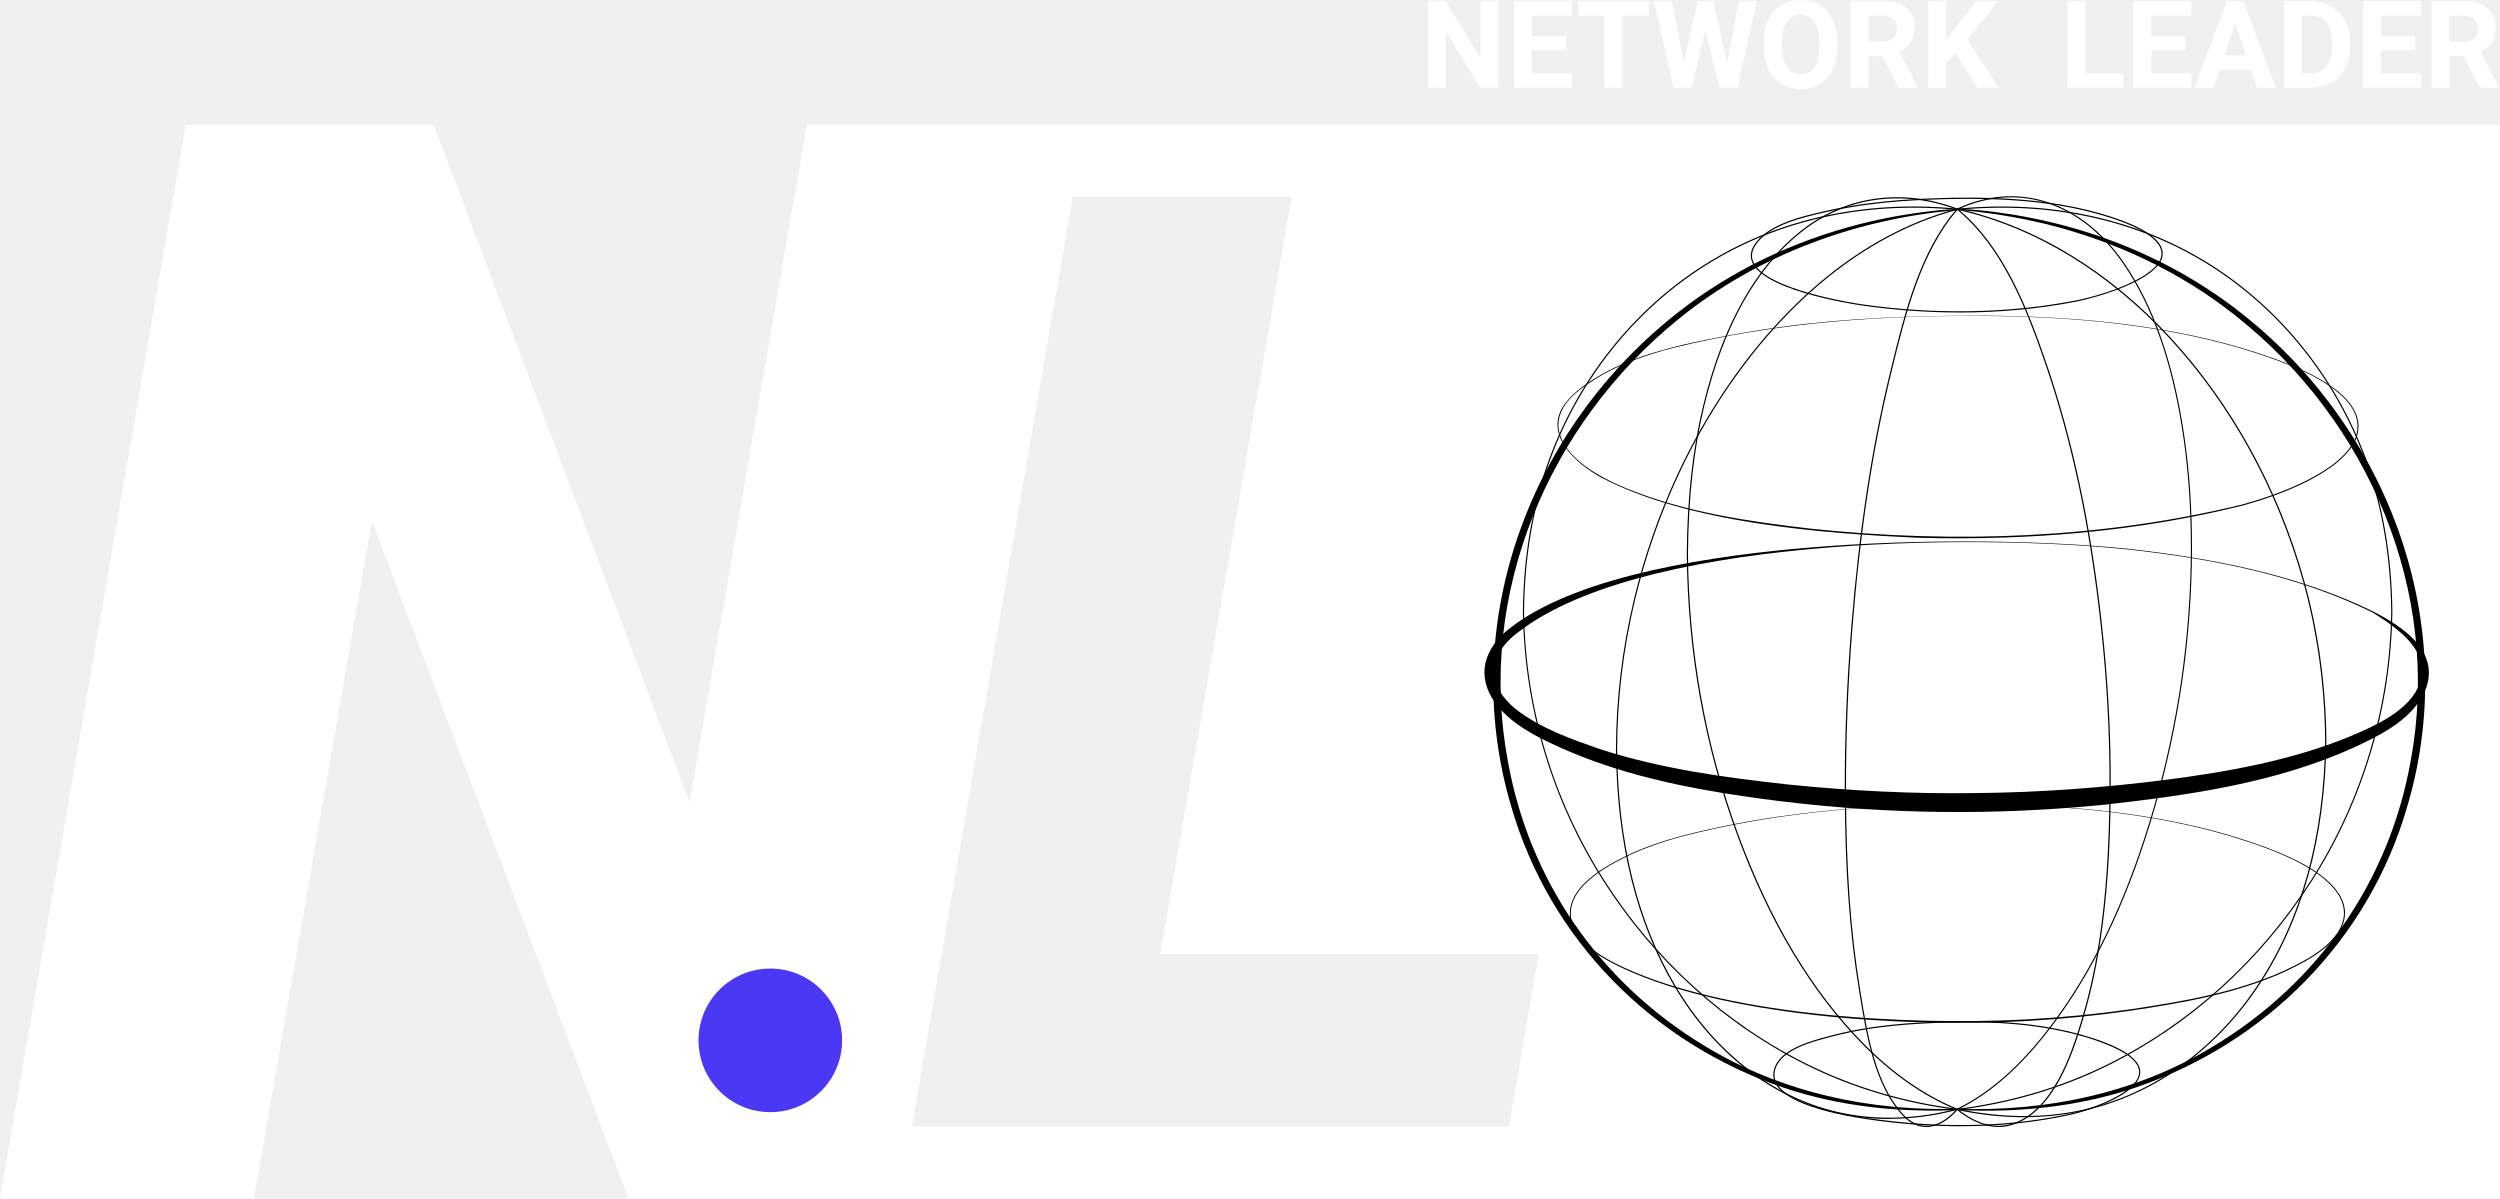
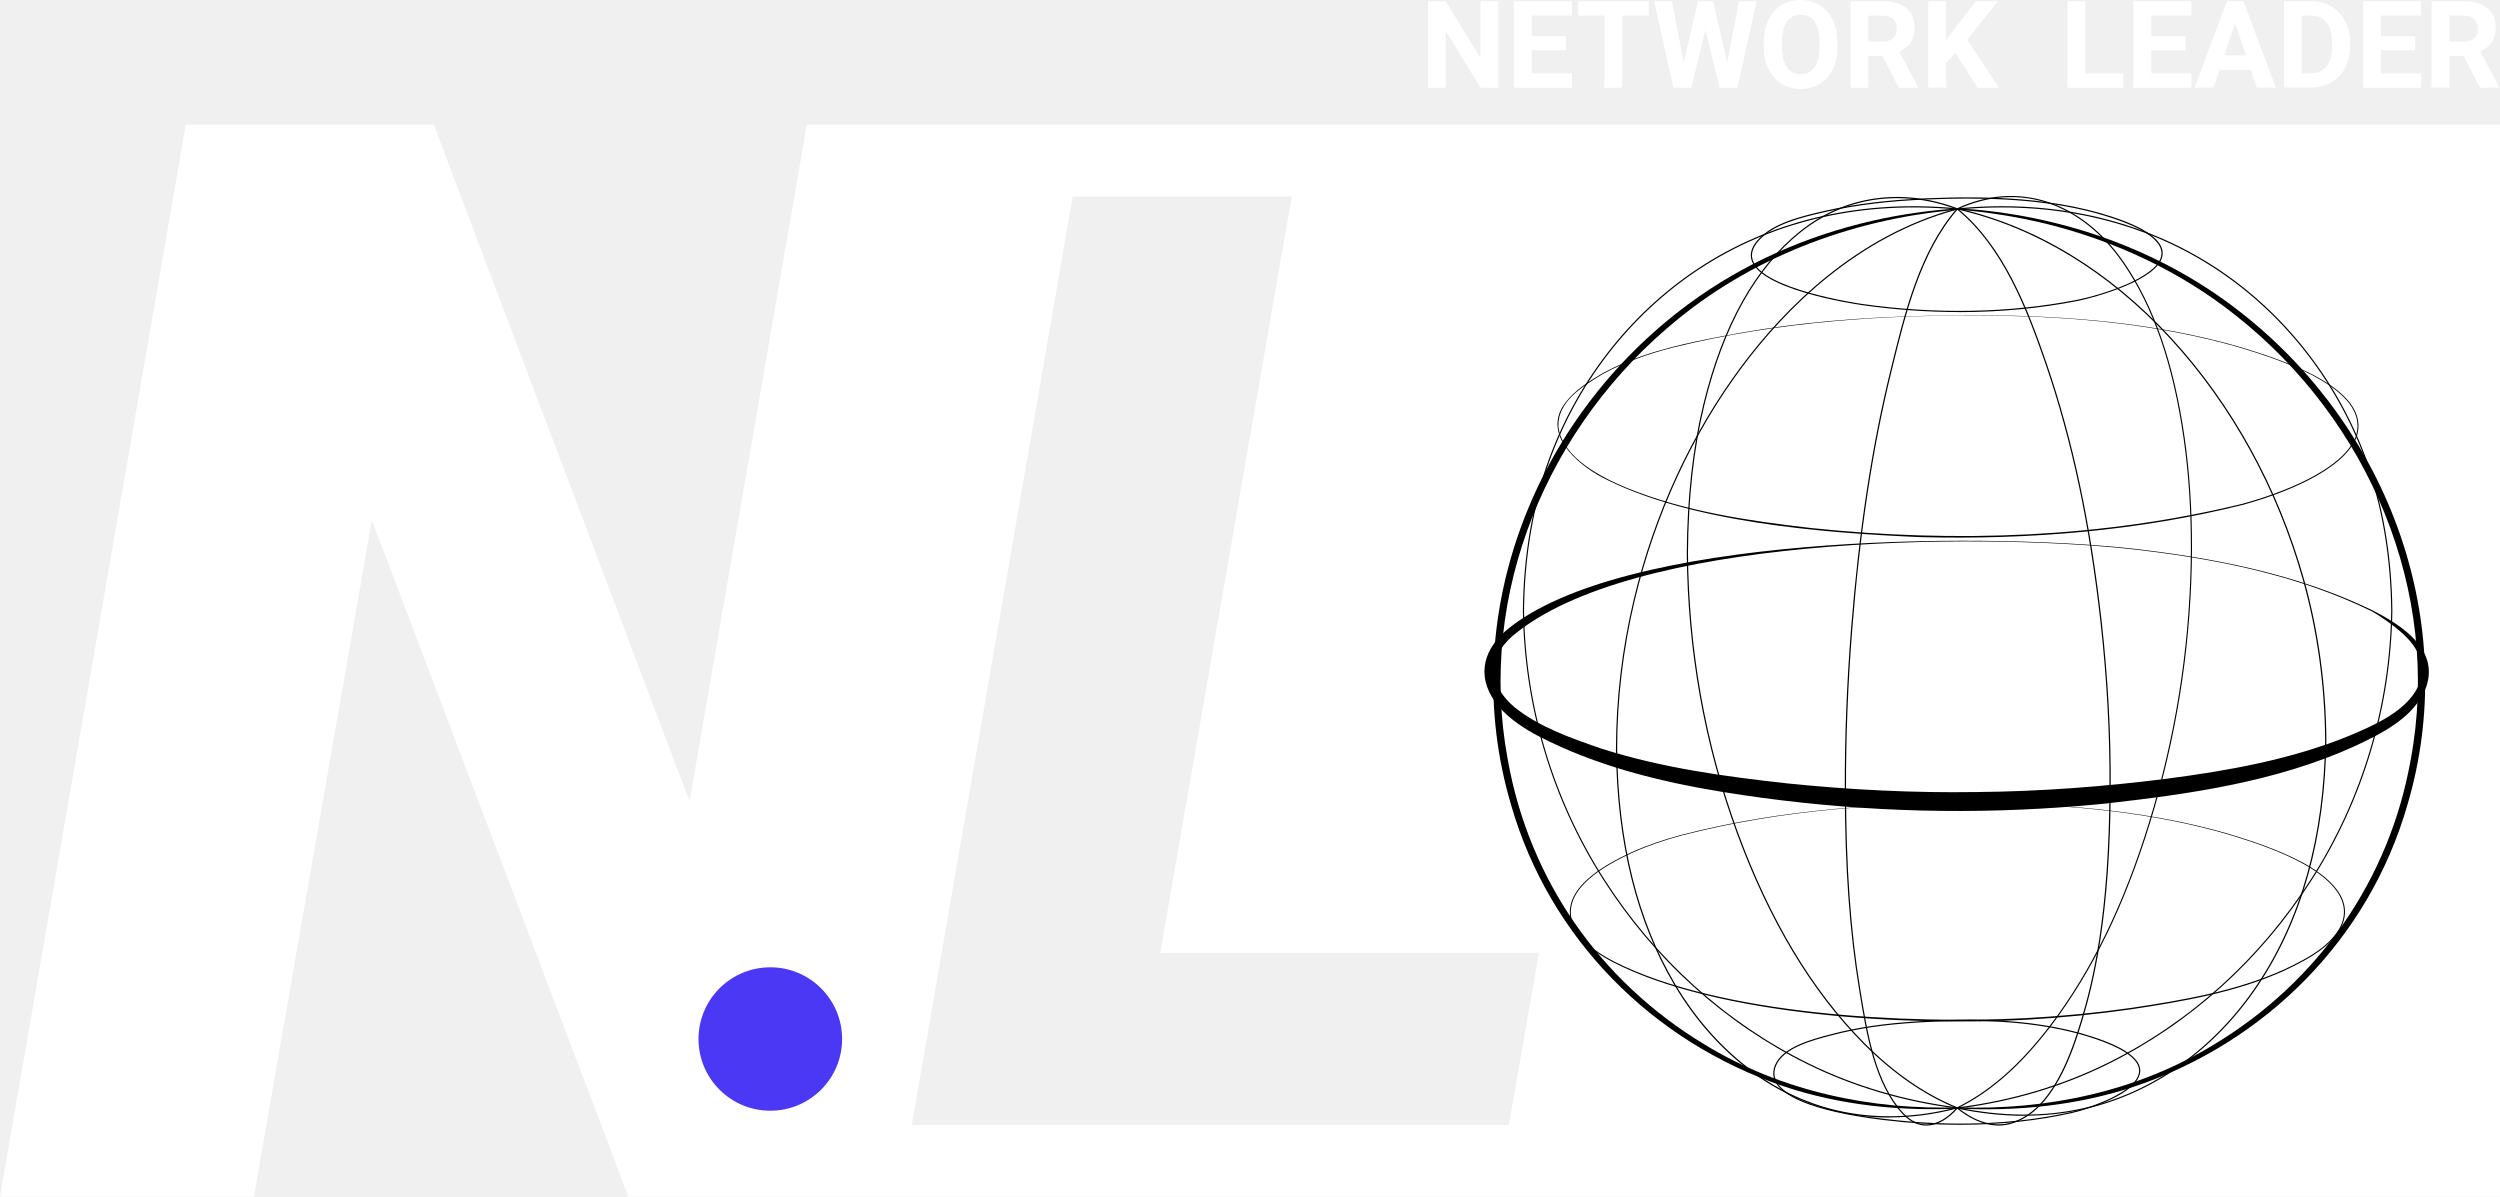
- <svg xmlns="http://www.w3.org/2000/svg" id="Layer_1" viewBox="0 0 559.16 268">
+ <svg xmlns="http://www.w3.org/2000/svg" width="211" height="101" viewBox="0 0 211 101" fill="none">
+   <g clip-path="url(#clip0_18_3143)">
+     <path d="M68.093 10.53L58.199 67.636L36.611 10.53H15.679L0 101H21.43L31.384 43.894L53.037 101H211V10.53H68.093ZM127.349 94.951H76.957L90.538 16.582H109.024L97.923 80.419H129.881L127.349 94.951Z" fill="white" />
+     <path d="M200.325 51.559C202.706 52.776 205.826 54.792 204.792 57.92C203.834 60.555 201 61.915 198.664 63.012C192.053 66 184.781 67.025 177.642 67.828C175.899 68.001 174.004 68.148 172.261 68.246C163.28 68.763 154.242 68.28 145.363 66.837C140.02 65.966 134.68 64.629 129.847 62.13C128.631 61.489 127.413 60.694 126.499 59.635C124.647 57.43 124.964 55.075 127.118 53.206C136.865 45.077 166.921 44.945 179.619 46.26C186.702 47.051 193.876 48.412 200.321 51.551L200.275 51.642C193.853 48.465 186.691 47.1 179.615 46.317C166.638 44.956 137.612 45.19 127.598 53.726C125.458 55.67 125.665 57.864 127.847 59.707C129.979 61.403 132.65 62.315 135.209 63.2C140.284 64.813 145.578 65.54 150.873 66.121C156.174 66.664 161.518 66.931 166.85 66.848C172.178 66.799 177.517 66.4 182.804 65.733C188.064 65.047 193.344 64.112 198.272 62.1C200.472 61.173 203.423 59.899 204.245 57.555C204.875 55.817 203.77 54.269 202.453 53.183C201.781 52.61 201.034 52.117 200.275 51.645L200.328 51.555L200.325 51.559Z" fill="black" />
+     <path d="M194.242 72.739C196.491 73.945 199.159 76.059 197.283 78.791C196.166 80.299 194.408 81.147 192.759 81.942C188.691 83.769 184.249 84.523 179.868 85.186C176.936 85.605 173.985 85.899 171.027 86.065C161.042 86.619 145.009 85.771 136.133 81.207C134.684 80.442 133.152 79.424 132.609 77.8C131.797 74.932 135.484 72.969 137.635 71.959C138.986 71.348 140.394 70.873 141.824 70.485C150.439 68.243 159.389 67.707 168.261 67.813C174.914 67.9 181.612 68.518 188.027 70.357C190.144 70.998 192.279 71.71 194.242 72.742V72.739ZM194.208 72.799C192.253 71.766 190.121 71.05 188.008 70.41C181.6 68.559 174.906 67.934 168.257 67.832C159.393 67.715 150.442 68.292 141.839 70.538C140.412 70.93 139.009 71.405 137.662 72.019C135.545 73.021 131.892 74.966 132.688 77.774C133.231 79.375 134.745 80.37 136.175 81.124C145.092 85.677 160.986 86.449 171.016 85.929C173.97 85.767 176.917 85.484 179.846 85.07C184.219 84.414 188.653 83.671 192.713 81.855C194.351 81.071 196.098 80.234 197.208 78.742C199.053 76.082 196.408 73.982 194.2 72.799H194.208Z" fill="black" />
+     <path d="M165.454 94.936C163.348 94.936 161.186 94.804 159.001 94.533H158.971C152.518 93.738 150.473 92.389 149.892 91.401C149.62 90.938 149.59 90.433 149.805 89.905C150.435 88.367 152.922 87.715 154.409 87.323L154.597 87.275C156.71 86.717 159.02 86.374 161.861 86.2C166.091 85.94 172.325 85.831 177.619 87.855C178.118 88.043 178.559 88.243 178.97 88.462C180.17 89.114 180.725 89.807 180.627 90.527C180.382 92.298 176.318 93.61 174.914 93.93C171.989 94.597 168.789 94.932 165.45 94.932L165.454 94.936ZM166.035 86.163C164.522 86.163 163.11 86.227 161.869 86.302C159.031 86.475 156.729 86.815 154.624 87.373L154.435 87.421C152.967 87.806 150.507 88.454 149.899 89.943C149.695 90.44 149.722 90.911 149.978 91.348C150.548 92.317 152.571 93.64 158.982 94.427H159.012C164.646 95.125 170.137 94.917 174.895 93.832C176.638 93.436 180.31 92.102 180.529 90.516C180.623 89.841 180.084 89.181 178.925 88.556C178.518 88.337 178.08 88.141 177.586 87.953C173.861 86.528 169.665 86.163 166.035 86.163Z" fill="black" />
+     <path d="M165.374 26.339C162.661 26.339 159.903 26.143 157.156 25.751C156.737 25.691 154.533 25.359 152.329 24.703C149.737 23.931 148.231 23.034 147.858 22.043C147.646 21.481 147.801 20.893 148.322 20.29C149.601 18.802 152.125 18.229 153.963 17.807L154.08 17.78C156.578 17.211 159.363 16.868 162.593 16.736C167.472 16.537 173.77 16.571 179.242 18.64C179.759 18.836 180.223 19.043 180.661 19.269C182.016 20.004 182.638 20.776 182.517 21.564C182.197 23.645 176.74 25.129 175.295 25.412C172.14 26.03 168.793 26.343 165.371 26.343L165.374 26.339ZM166.129 16.759C164.895 16.759 163.71 16.793 162.597 16.838C159.371 16.97 156.593 17.313 154.103 17.882L153.986 17.909C152.159 18.327 149.658 18.896 148.397 20.358C147.907 20.931 147.756 21.485 147.952 22.009C148.869 24.443 156.827 25.604 157.167 25.653C163.367 26.539 169.631 26.418 175.276 25.31C177.484 24.877 182.132 23.388 182.415 21.549C182.529 20.811 181.921 20.076 180.612 19.363C180.178 19.137 179.717 18.934 179.204 18.738C174.997 17.147 170.295 16.763 166.129 16.763V16.759Z" fill="black" />
+     <path d="M195.264 31.653C197.144 32.67 199.687 34.366 198.913 36.839C197.815 39.827 192.238 41.802 189.351 42.597C180.457 44.821 171.212 45.567 162.057 45.333C153.805 44.979 142.529 44.097 135.205 40.283C133.009 39.096 130.13 36.586 132.118 33.982C132.933 32.915 134.111 32.181 135.254 31.506C135.563 31.348 135.967 31.122 136.277 30.986C139.224 29.595 142.439 28.924 145.624 28.325C147.126 28.043 148.631 27.79 150.148 27.583C155.827 26.799 161.567 26.595 167.295 26.607C174.54 26.648 181.849 27.236 188.842 29.222C191.03 29.874 193.234 30.605 195.264 31.653ZM195.234 31.706C193.208 30.658 191.008 29.923 188.823 29.271C182.204 27.387 175.299 26.742 168.435 26.644C159.28 26.52 150.058 27.127 141.152 29.343C139.126 29.87 137.122 30.552 135.284 31.566C133.639 32.565 131.33 33.929 131.545 36.138C131.956 38.666 135.152 40.287 137.307 41.18C142.273 43.196 147.624 43.961 152.914 44.572C165.035 45.834 177.45 45.405 189.313 42.507C192.204 41.715 197.732 39.763 198.834 36.816C199.593 34.381 197.072 32.716 195.227 31.706H195.234Z" fill="black" />
+     <path d="M165.212 93.553L165.167 93.459C168.193 91.985 170.993 89.411 173.725 85.59C177.087 80.887 179.721 75.166 181.77 68.092C183.823 61.003 184.879 53.688 184.91 46.343C184.921 43.064 184.713 39.925 184.298 37.016C183.4 30.722 181.717 25.868 179.159 22.171C177.483 19.748 175.355 18.029 173 17.196C170.495 16.311 167.804 16.477 165.216 17.679L165.17 17.584C170.276 15.21 175.664 16.948 179.238 22.111C181.804 25.823 183.491 30.692 184.393 37.001C184.808 39.917 185.015 43.061 185.004 46.343C184.974 53.696 183.917 61.026 181.861 68.122C179.808 75.203 177.17 80.939 173.8 85.65C171.057 89.487 168.242 92.072 165.2 93.553H165.212Z" fill="black" />
+     <path d="M165.17 93.557C162.412 92.438 159.748 90.591 157.254 88.077C152.88 83.664 149.284 77.668 146.567 70.248C143.843 62.812 142.427 54.891 142.363 46.701C142.397 41.964 142.854 37.852 143.759 34.129C145.378 27.458 148.137 22.537 151.948 19.495C155.695 16.507 160.533 15.813 165.219 17.584L165.182 17.683C160.533 15.923 155.733 16.612 152.012 19.574C148.216 22.601 145.473 27.504 143.858 34.152C142.956 37.867 142.499 41.975 142.465 46.701C142.533 54.879 143.944 62.79 146.665 70.214C149.374 77.615 152.963 83.604 157.329 88.006C159.812 90.512 162.465 92.347 165.212 93.463L165.174 93.557H165.17Z" fill="black" />
+     <path d="M165.201 17.581C173.902 18.071 182.525 21.086 189.355 26.55C201.683 36.319 207.713 52.682 203.185 67.934C199.951 79.206 191.272 87.923 180.204 91.684C175.385 93.304 170.246 93.817 165.186 93.561L165.189 93.459C172.744 93.73 180.427 92.114 186.898 88.134C195.694 82.828 201.675 74.224 203.464 64.112C206.117 49.931 199.909 35.459 188.695 26.622C184.015 22.895 178.465 20.317 172.665 18.881C170.212 18.289 167.714 17.89 165.193 17.69L165.201 17.588V17.581Z" fill="black" />
+     <path d="M165.529 17.682C156.903 18.349 148.393 21.428 141.654 26.904C130.665 35.806 124.635 50.059 127.254 64.105C129.047 74.216 135.028 82.82 143.82 88.126C150.291 92.106 157.974 93.726 165.529 93.451L165.533 93.553C160.472 93.809 155.333 93.297 150.514 91.676C139.446 87.915 130.771 79.198 127.533 67.926C122.862 52.154 129.428 35.327 142.495 25.672C147.092 22.269 152.427 19.913 157.997 18.64C160.469 18.078 162.989 17.724 165.518 17.577L165.525 17.679L165.529 17.682Z" fill="black" />
+     <path d="M159.469 94.322C157.933 94.322 156.431 94.152 154.993 93.817C149.492 92.528 144.631 88.733 141.311 83.133C138.122 77.755 136.465 71.077 136.386 63.279C136.386 59.017 136.896 54.743 137.892 50.575C139.616 43.355 142.763 36.548 146.982 30.892C150.578 26.075 156.65 19.857 165.182 17.584L165.208 17.683C156.707 19.947 150.65 26.147 147.065 30.948C142.85 36.594 139.714 43.389 137.99 50.594C136.994 54.755 136.488 59.021 136.488 63.272C136.567 71.05 138.22 77.713 141.397 83.072C144.703 88.646 149.537 92.426 155.012 93.708C158.205 94.457 161.718 94.367 165.171 93.451L165.197 93.549C163.284 94.058 161.352 94.311 159.465 94.311L159.469 94.322Z" fill="black" />
+     <path d="M162.582 95C161.857 95 161.178 94.669 160.567 94.009C158.216 91.492 157.521 87.26 156.963 83.86L156.903 83.491C156.091 78.565 155.706 73.187 155.699 66.573C155.687 62.19 155.865 57.634 156.231 53.04C156.884 44.858 157.955 37.792 159.51 31.442L159.601 31.073C160.733 26.445 162.016 21.199 165.155 17.6L165.234 17.667C162.114 21.248 160.831 26.479 159.702 31.099L159.612 31.468C158.057 37.815 156.986 44.873 156.336 53.051C155.97 57.645 155.793 62.198 155.804 66.577C155.812 73.183 156.193 78.554 157.004 83.476L157.065 83.845C157.619 87.233 158.314 91.446 160.642 93.941C161.246 94.586 161.91 94.914 162.616 94.898C163.468 94.887 164.344 94.394 165.151 93.474L165.231 93.542C164.404 94.484 163.502 94.989 162.619 95C162.608 95 162.597 95 162.582 95Z" fill="black" />
+     <path d="M168.672 94.996C167.276 94.996 166.023 94.25 165.159 93.549L165.223 93.47C166.261 94.311 167.865 95.222 169.597 94.778C173.272 93.839 174.906 88.507 175.604 86.234C176.638 82.865 178.016 77.148 178.038 66.475C178.072 62.021 177.819 57.329 177.283 52.527C176.37 44.285 174.85 37.148 172.638 30.703C171.038 26.041 169.008 20.81 165.167 17.675L165.231 17.596C169.095 20.746 171.133 25.996 172.736 30.669C174.951 37.121 176.472 44.267 177.389 52.516C177.921 57.321 178.174 62.017 178.144 66.475C178.121 77.163 176.74 82.888 175.706 86.264C175.004 88.556 173.355 93.926 169.623 94.879C169.303 94.963 168.982 95 168.672 95V94.996Z" fill="black" />
+     <path d="M170.854 94.175C169.016 94.175 167.122 93.971 165.178 93.561L165.201 93.459C168.952 94.25 172.529 94.277 175.842 93.53C181.661 92.223 186.861 88.529 190.48 83.133C194.208 77.578 196.147 70.613 196.242 62.431C196.2 57.77 195.566 53.232 194.366 48.951C192.2 41.233 188.325 34.189 183.163 28.578C177.959 22.928 171.744 19.156 165.19 17.679L165.212 17.577C171.789 19.062 178.023 22.842 183.238 28.506C188.412 34.129 192.295 41.188 194.468 48.921C195.672 53.21 196.306 57.755 196.347 62.428C196.253 70.628 194.31 77.612 190.57 83.185C186.933 88.605 181.714 92.309 175.869 93.625C174.257 93.986 172.586 94.167 170.857 94.167L170.854 94.175Z" fill="black" />
+     <path d="M165.182 93.561C160.68 92.988 156.443 91.733 152.578 89.833C145.597 86.396 139.624 81 135.303 74.227C130.979 67.455 128.639 59.605 128.53 51.525C128.583 46.886 129.326 42.578 130.737 38.723C133.25 31.868 137.937 26.023 143.937 22.261C150.012 18.451 157.363 16.834 165.197 17.584L165.186 17.686C157.375 16.94 150.046 18.549 143.99 22.348C138.009 26.098 133.337 31.924 130.832 38.757C129.42 42.601 128.681 46.897 128.628 51.525C128.734 59.582 131.069 67.414 135.382 74.171C139.696 80.928 145.654 86.313 152.616 89.739C156.469 91.635 160.699 92.886 165.186 93.459L165.174 93.561H165.182Z" fill="black" />
+     <path d="M165.272 93.561L165.261 93.459C169.751 92.89 173.978 91.638 177.83 89.739C184.793 86.31 190.751 80.928 195.064 74.171C199.377 67.414 201.713 59.582 201.819 51.521C201.766 46.897 201.026 42.601 199.615 38.757C197.109 31.924 192.438 26.098 186.457 22.348C180.4 18.549 173.072 16.94 165.261 17.686L165.25 17.584C173.083 16.834 180.434 18.451 186.51 22.261C192.509 26.023 197.196 31.871 199.709 38.723C201.124 42.578 201.868 46.886 201.917 51.525C201.811 59.605 199.468 67.455 195.143 74.227C190.819 81 184.845 86.396 177.868 89.833C174.008 91.737 169.766 92.992 165.265 93.561H165.272Z" fill="black" />
+     <path d="M65.014 93.745C68.361 93.745 71.074 91.035 71.074 87.693C71.074 84.35 68.361 81.64 65.014 81.64C61.667 81.64 58.954 84.35 58.954 87.693C58.954 91.035 61.667 93.745 65.014 93.745Z" fill="#4A38F4" />
+     <path d="M126.458 7.402H124.952L122.02 2.6V7.402H120.515V0.102H122.02L124.956 4.914V0.102H126.458V7.402Z" fill="white" />
+     <path d="M132.171 4.236H129.281V6.192H132.673V7.402H127.775V0.102H132.665V1.319H129.281V3.06H132.171V4.24V4.236Z" fill="white" />
+     <path d="M139.156 1.319H136.918V7.402H135.413V1.319H133.205V0.102H139.16V1.319H139.156Z" fill="white" />
+     <path d="M145.782 5.295L146.767 0.102H148.269L146.646 7.402H145.129L143.941 2.518L142.752 7.402H141.235L139.612 0.102H141.114L142.103 5.287L143.307 0.102H144.582L145.782 5.295Z" fill="white" />
+     <path d="M155.088 3.916C155.088 4.635 154.959 5.265 154.707 5.808C154.454 6.35 154.088 6.769 153.616 7.062C153.144 7.356 152.601 7.503 151.986 7.503C151.371 7.503 150.839 7.356 150.363 7.066C149.888 6.776 149.522 6.361 149.258 5.819C148.997 5.28 148.865 4.658 148.861 3.957V3.595C148.861 2.875 148.99 2.242 149.25 1.696C149.51 1.149 149.876 0.731 150.348 0.437C150.82 0.143 151.363 0 151.971 0C152.578 0 153.122 0.147 153.593 0.437C154.069 0.731 154.435 1.149 154.691 1.696C154.952 2.242 155.08 2.872 155.08 3.588V3.912L155.088 3.916ZM153.563 3.584C153.563 2.819 153.427 2.239 153.152 1.839C152.876 1.44 152.484 1.244 151.978 1.244C151.473 1.244 151.084 1.44 150.808 1.832C150.533 2.224 150.393 2.8 150.393 3.558V3.912C150.393 4.658 150.529 5.235 150.805 5.645C151.08 6.056 151.473 6.264 151.99 6.264C152.507 6.264 152.884 6.064 153.156 5.668C153.427 5.272 153.563 4.696 153.567 3.934V3.58L153.563 3.584Z" fill="white" />
+     <path d="M158.888 4.73H157.688V7.402H156.182V0.102H158.899C159.763 0.102 160.427 0.294 160.895 0.678C161.363 1.063 161.597 1.605 161.597 2.306C161.597 2.804 161.488 3.218 161.273 3.554C161.058 3.889 160.729 4.153 160.291 4.349L161.873 7.334V7.405H160.258L158.888 4.733V4.73ZM157.688 3.512H158.903C159.28 3.512 159.575 3.418 159.782 3.226C159.99 3.034 160.091 2.77 160.091 2.431C160.091 2.092 159.993 1.817 159.797 1.617C159.601 1.421 159.303 1.323 158.895 1.323H157.684V3.512H157.688Z" fill="white" />
+     <path d="M165.031 4.473L164.246 5.314V7.398H162.74V0.102H164.246V3.411L164.91 2.502L166.774 0.102H168.627L166.031 3.347L168.702 7.402H166.91L165.031 4.473Z" fill="white" />
+     <path d="M176.001 6.192H179.197V7.402H174.491V0.098H175.997V6.192H176.001Z" fill="white" />
+     <path d="M184.457 4.236H181.567V6.192H184.959V7.402H180.061V0.098H184.952V1.319H181.567V3.06H184.457V4.24V4.236Z" fill="white" />
+     <path d="M189.97 5.894H187.329L186.827 7.398H185.227L187.948 0.098H189.344L192.08 7.398H190.48L189.974 5.894H189.97ZM187.736 4.677H189.563L188.646 1.945L187.736 4.677Z" fill="white" />
+     <path d="M192.763 7.398V0.098H195.012C195.653 0.098 196.231 0.241 196.736 0.531C197.242 0.821 197.638 1.232 197.925 1.764C198.208 2.295 198.351 2.902 198.351 3.58V3.916C198.351 4.594 198.212 5.197 197.932 5.724C197.653 6.252 197.257 6.663 196.751 6.953C196.242 7.243 195.668 7.39 195.031 7.394H192.766L192.763 7.398ZM194.268 1.315V6.188H194.997C195.585 6.188 196.034 5.996 196.348 5.611C196.657 5.227 196.819 4.677 196.823 3.961V3.576C196.823 2.834 196.668 2.272 196.363 1.888C196.053 1.504 195.604 1.315 195.012 1.315H194.268Z" fill="white" />
+     <path d="M203.841 4.236H200.951V6.192H204.343V7.402H199.445V0.098H204.336V1.319H200.951V3.06H203.841V4.24V4.236Z" fill="white" />
+     <path d="M207.932 4.726H206.732V7.398H205.227V0.098H207.943C208.808 0.098 209.472 0.29 209.94 0.675C210.408 1.059 210.642 1.602 210.642 2.303C210.642 2.8 210.532 3.215 210.317 3.55C210.102 3.885 209.774 4.149 209.336 4.345L210.917 7.33V7.402H209.302L207.932 4.73V4.726ZM206.732 3.509H207.947C208.325 3.509 208.619 3.414 208.827 3.222C209.034 3.03 209.136 2.766 209.136 2.427C209.136 2.088 209.038 1.813 208.842 1.613C208.645 1.417 208.347 1.319 207.94 1.319H206.728V3.509H206.732Z" fill="white" />
+   </g>
  <defs>
-     <style>.cls-1{fill:#fff;}.cls-2{fill:#4a38f4;}</style>
+     <clipPath id="clip0_18_3143">
+       <rect width="211" height="101" fill="white" />
+     </clipPath>
  </defs>
-   <path class="cls-1" d="M180.45,27.94l-26.22,151.53L97.02,27.94H41.55L0,268H56.79l26.38-151.53,57.38,151.53h418.61V27.94H180.45Zm157.03,224.01H203.94L239.93,44h48.99l-29.42,169.39h84.69l-6.71,38.56Z" />
-   <g>
-     <path d="M530.87,136.81c6.31,3.23,14.58,8.58,11.84,16.88-2.54,6.99-10.05,10.6-16.24,13.51-17.52,7.93-36.79,10.65-55.71,12.78-4.62,.46-9.64,.85-14.26,1.11-23.8,1.37-47.75,.09-71.28-3.74-14.16-2.31-28.31-5.86-41.12-12.49-3.22-1.7-6.45-3.81-8.87-6.62-4.91-5.85-4.07-12.1,1.64-17.06,25.83-21.57,105.48-21.92,139.13-18.43,18.77,2.1,37.78,5.71,54.86,14.04,0,0-.12,.24-.12,.24-17.02-8.43-36-12.05-54.75-14.13-34.39-3.61-111.31-2.99-137.85,19.66-5.67,5.16-5.12,10.98,.66,15.87,5.65,4.5,12.73,6.92,19.51,9.27,13.45,4.28,27.48,6.21,41.51,7.75,14.05,1.44,28.21,2.15,42.34,1.93,14.12-.13,28.27-1.19,42.28-2.96,13.94-1.82,27.93-4.3,40.99-9.64,5.83-2.46,13.65-5.84,15.83-12.06,1.67-4.61-1.26-8.72-4.75-11.6-1.78-1.52-3.76-2.83-5.77-4.08l.14-.24h0Z" />
-     <path d="M514.75,193.01c5.96,3.2,13.03,8.81,8.06,16.06-2.96,4-7.62,6.25-11.99,8.36-10.78,4.85-22.55,6.85-34.16,8.61-7.77,1.11-15.59,1.89-23.43,2.33-26.46,1.47-68.95-.78-92.47-12.89-3.84-2.03-7.9-4.73-9.34-9.04-2.15-7.61,7.62-12.82,13.32-15.5,3.58-1.62,7.31-2.88,11.1-3.91,22.83-5.95,46.55-7.37,70.06-7.09,17.63,.23,35.38,1.87,52.38,6.75,5.61,1.7,11.27,3.59,16.47,6.33h0Zm-.09,.16c-5.18-2.74-10.83-4.64-16.43-6.34-16.98-4.91-34.72-6.57-52.34-6.84-23.49-.31-47.21,1.22-70.01,7.18-3.78,1.04-7.5,2.3-11.07,3.93-5.61,2.66-15.29,7.82-13.18,15.27,1.44,4.25,5.45,6.89,9.24,8.89,23.63,12.08,65.75,14.13,92.33,12.75,7.83-.43,15.64-1.18,23.4-2.28,11.59-1.74,23.34-3.71,34.1-8.53,4.34-2.08,8.97-4.3,11.91-8.26,4.89-7.06-2.12-12.63-7.97-15.77h0Z" />
-     <path d="M438.46,251.91c-5.58,0-11.31-.35-17.1-1.07h-.08c-17.1-2.11-22.52-5.69-24.06-8.31-.72-1.23-.8-2.57-.23-3.97,1.67-4.08,8.26-5.81,12.2-6.85l.5-.13c5.6-1.48,11.72-2.39,19.25-2.85,11.21-.69,27.73-.98,41.76,4.39,1.32,.5,2.49,1.03,3.58,1.61h0c3.18,1.73,4.65,3.57,4.39,5.48-.65,4.7-11.42,8.18-15.14,9.03-7.75,1.77-16.23,2.66-25.08,2.66Zm1.54-23.28c-4.01,0-7.75,.17-11.04,.37-7.52,.46-13.62,1.36-19.2,2.84l-.5,.13c-3.89,1.02-10.41,2.74-12.02,6.69-.54,1.32-.47,2.57,.21,3.73,1.51,2.57,6.87,6.08,23.86,8.17h.08c14.93,1.85,29.48,1.3,42.09-1.58,4.62-1.05,14.35-4.59,14.93-8.8,.25-1.79-1.18-3.54-4.25-5.2-1.08-.58-2.24-1.1-3.55-1.6-9.87-3.78-20.99-4.75-30.61-4.75Z" />
-     <path d="M438.25,69.89c-7.19,0-14.5-.52-21.78-1.56-1.11-.16-6.95-1.04-12.79-2.78-6.87-2.05-10.86-4.43-11.85-7.06-.56-1.49-.15-3.05,1.23-4.65,3.39-3.95,10.08-5.47,14.95-6.59l.31-.07c6.62-1.51,14-2.42,22.56-2.77,12.93-.53,29.62-.44,44.12,5.05,1.37,.52,2.6,1.07,3.76,1.67h0c3.59,1.95,5.24,4,4.92,6.09-.85,5.52-15.31,9.46-19.14,10.21-8.36,1.64-17.23,2.47-26.3,2.47Zm2-25.42c-3.27,0-6.41,.09-9.36,.21-8.55,.35-15.91,1.26-22.51,2.77l-.31,.07c-4.84,1.11-11.47,2.62-14.81,6.5-1.3,1.52-1.7,2.99-1.18,4.38,2.43,6.46,23.52,9.54,24.42,9.67,16.43,2.35,33.03,2.03,47.99-.91,5.85-1.15,18.17-5.1,18.92-9.98,.3-1.96-1.31-3.91-4.78-5.8-1.15-.6-2.37-1.14-3.73-1.66-11.15-4.22-23.61-5.24-34.65-5.24Z" />
-     <path d="M517.46,83.99c4.98,2.7,11.72,7.2,9.67,13.76-2.91,7.93-17.69,13.17-25.34,15.28-23.57,5.9-48.07,7.88-72.33,7.26-21.87-.94-51.75-3.28-71.16-13.4-5.82-3.15-13.45-9.81-8.18-16.72,2.16-2.83,5.28-4.78,8.31-6.57,.82-.42,1.89-1.02,2.71-1.38,7.81-3.69,16.33-5.47,24.77-7.06,3.98-.75,7.97-1.42,11.99-1.97,15.05-2.08,30.26-2.62,45.44-2.59,19.2,.11,38.57,1.67,57.1,6.94,5.8,1.73,11.64,3.67,17.02,6.45h0Zm-.08,.14c-5.37-2.78-11.2-4.73-16.99-6.46-17.54-5-35.84-6.71-54.03-6.97-24.26-.33-48.7,1.28-72.3,7.16-5.37,1.4-10.68,3.21-15.55,5.9-4.36,2.65-10.48,6.27-9.91,12.13,1.09,6.71,9.56,11.01,15.27,13.38,13.16,5.35,27.34,7.38,41.36,9,32.12,3.35,65.02,2.21,96.46-5.48,7.66-2.1,22.31-7.28,25.23-15.1,2.01-6.46-4.67-10.88-9.56-13.56h0Z" />
-     <path d="M437.82,248.24l-.12-.25c8.02-3.91,15.44-10.74,22.68-20.88,8.91-12.48,15.89-27.66,21.32-46.43,5.44-18.81,8.24-38.22,8.32-57.71,.03-8.7-.52-17.03-1.62-24.75-2.38-16.7-6.84-29.58-13.62-39.39-4.44-6.43-10.08-10.99-16.32-13.2-6.64-2.35-13.77-1.91-20.63,1.28l-.12-.25c13.53-6.3,27.81-1.69,37.28,12.01,6.8,9.85,11.27,22.77,13.66,39.51,1.1,7.74,1.65,16.08,1.62,24.79-.08,19.51-2.88,38.96-8.33,57.79-5.44,18.79-12.43,34.01-21.36,46.51-7.27,10.18-14.73,17.04-22.79,20.97Z" />
-     <path d="M437.71,248.25c-7.31-2.97-14.37-7.87-20.98-14.54-11.59-11.71-21.12-27.62-28.32-47.31-7.22-19.73-10.97-40.75-11.14-62.48,.09-12.57,1.3-23.48,3.7-33.36,4.29-17.7,11.6-30.76,21.7-38.83,9.93-7.93,22.75-9.77,35.17-5.07l-.1,.26c-12.32-4.67-25.04-2.84-34.9,5.02-10.06,8.03-17.33,21.04-21.61,38.68-2.39,9.86-3.6,20.76-3.69,33.3,.18,21.7,3.92,42.69,11.13,62.39,7.18,19.64,16.69,35.53,28.26,47.21,6.58,6.65,13.61,11.52,20.89,14.48l-.1,.25Z" />
-     <path d="M437.79,46.65c23.06,1.3,45.91,9.3,64.01,23.8,32.67,25.92,48.65,69.34,36.65,109.81-8.57,29.91-31.57,53.04-60.9,63.02-12.77,4.3-26.39,5.66-39.8,4.98,0,0,.01-.27,.01-.27,20.02,.72,40.38-3.57,57.53-14.13,23.31-14.08,39.16-36.91,43.9-63.74,7.03-37.63-9.42-76.03-39.14-99.48-12.4-9.89-27.11-16.73-42.48-20.54-6.5-1.57-13.12-2.63-19.8-3.16l.02-.27h0Z" />
-     <path d="M438.66,46.92c-22.86,1.77-45.41,9.94-63.27,24.47-29.12,23.62-45.1,61.44-38.16,98.71,4.75,26.83,20.6,49.66,43.9,63.74,17.15,10.56,37.51,14.86,57.53,14.13,0,0,.01,.27,.01,.27-13.41,.68-27.03-.68-39.8-4.98-29.33-9.98-52.32-33.11-60.9-63.02-12.38-41.85,5.02-86.5,39.65-112.12,12.18-9.03,26.32-15.28,41.08-18.66,6.55-1.49,13.23-2.43,19.93-2.82l.02,.27h0Z" />
-     <path d="M422.6,250.28c-4.07,0-8.05-.45-11.86-1.34-14.58-3.42-27.46-13.49-36.26-28.35-8.45-14.27-12.84-31.99-13.05-52.68,0-11.31,1.35-22.65,3.99-33.71,4.57-19.16,12.91-37.22,24.09-52.23,9.53-12.78,25.62-29.28,48.23-35.31l.07,.26c-22.53,6.01-38.58,22.46-48.08,35.2-11.17,14.98-19.48,33.01-24.05,52.13-2.64,11.04-3.98,22.36-3.98,33.64,.21,20.64,4.59,38.32,13.01,52.54,8.76,14.79,21.57,24.82,36.08,28.22,8.46,1.99,17.77,1.75,26.92-.68l.07,.26c-5.07,1.35-10.19,2.02-15.19,2.02Z" />
-     <path d="M430.85,252.08c-1.92,0-3.72-.88-5.34-2.63-6.23-6.68-8.07-17.91-9.55-26.93l-.16-.98c-2.15-13.07-3.17-27.34-3.19-44.89-.03-11.63,.44-23.72,1.41-35.91,1.73-21.71,4.57-40.46,8.69-57.31l.24-.98c3-12.28,6.4-26.2,14.72-35.75l.21,.18c-8.27,9.5-11.67,23.38-14.66,35.64l-.24,.98c-4.12,16.84-6.96,35.57-8.68,57.27-.97,12.19-1.44,24.27-1.41,35.89,.02,17.53,1.03,31.78,3.18,44.84l.16,.98c1.47,8.99,3.31,20.17,9.48,26.79,1.6,1.71,3.36,2.58,5.23,2.54,2.26-.03,4.58-1.34,6.72-3.78l.21,.18c-2.19,2.5-4.58,3.84-6.92,3.87-.03,0-.06,0-.1,0Z" />
-     <path d="M446.99,252.07c-3.7,0-7.02-1.98-9.31-3.84l.17-.21c2.75,2.23,7,4.65,11.59,3.47,9.74-2.49,14.07-16.64,15.92-22.67,2.74-8.94,6.39-24.11,6.45-52.43,.09-11.82-.58-24.27-2-37.01-2.42-21.87-6.45-40.81-12.31-57.91-4.24-12.37-9.62-26.25-19.8-34.57l.17-.21c10.24,8.36,15.64,22.29,19.89,34.69,5.87,17.12,9.9,36.08,12.33,57.97,1.41,12.75,2.08,25.21,2,37.04-.06,28.36-3.72,43.55-6.46,52.51-1.86,6.08-6.23,20.33-16.12,22.86-.85,.22-1.7,.32-2.52,.32Z" />
-     <path d="M452.77,249.89c-4.87,0-9.89-.54-15.04-1.63l.06-.27c9.94,2.1,19.42,2.17,28.2,.19,15.42-3.47,29.2-13.27,38.79-27.59,9.88-14.74,15.02-33.22,15.27-54.93-.11-12.37-1.79-24.41-4.97-35.77-5.74-20.48-16.01-39.17-29.69-54.06-13.79-14.99-30.26-25-47.63-28.92l.06-.27c17.43,3.94,33.95,13.97,47.77,29,13.71,14.92,24,33.65,29.76,54.17,3.19,11.38,4.87,23.44,4.98,35.84-.25,21.76-5.4,40.29-15.31,55.08-9.64,14.38-23.47,24.21-38.96,27.7-4.27,.96-8.7,1.44-13.28,1.44Z" />
-     <path d="M437.74,248.26c-11.93-1.52-23.16-4.85-33.4-9.89-18.5-9.12-34.33-23.44-45.78-41.41-11.46-17.97-17.66-38.8-17.95-60.24,.14-12.31,2.11-23.74,5.85-33.97,6.66-18.19,19.08-33.7,34.98-43.68,16.1-10.11,35.58-14.4,56.34-12.41l-.03,.27c-20.7-1.98-40.12,2.29-56.17,12.37-15.85,9.95-28.23,25.41-34.87,43.54-3.74,10.2-5.7,21.6-5.84,33.88,.28,21.38,6.47,42.16,17.9,60.09,11.43,17.93,27.22,32.22,45.67,41.31,10.21,5.03,21.42,8.35,33.31,9.87l-.03,.27Z" />
-     <path d="M437.98,248.26l-.03-.27c11.9-1.51,23.1-4.83,33.31-9.87,18.45-9.1,34.24-23.38,45.67-41.31,11.43-17.93,17.62-38.71,17.9-60.1-.14-12.27-2.1-23.67-5.84-33.87-6.64-18.13-19.02-33.59-34.87-43.54-16.05-10.08-35.47-14.35-56.17-12.37l-.03-.27c20.76-1.99,40.24,2.3,56.34,12.41,15.9,9.98,28.32,25.5,34.98,43.68,3.75,10.23,5.72,21.66,5.85,33.97-.28,21.44-6.49,42.27-17.95,60.24-11.46,17.97-27.29,32.29-45.78,41.41-10.23,5.05-21.47,8.38-33.4,9.89Z" />
-   </g>
-   <circle class="cls-2" cx="172.29" cy="232.69" r="16.06" />
-   <g>
-     <path class="cls-1" d="M335.12,19.64h-3.99l-7.77-12.74v12.74h-3.99V.27h3.99l7.78,12.77V.27h3.98V19.64Z" />
-     <path class="cls-1" d="M350.26,11.24h-7.66v5.19h8.99v3.21h-12.98V.27h12.96V3.5h-8.97v4.62h7.66v3.13Z" />
-     <path class="cls-1" d="M368.77,3.5h-5.93V19.64h-3.99V3.5h-5.85V.27h15.78V3.5Z" />
-     <path class="cls-1" d="M386.33,14.05l2.61-13.78h3.98l-4.3,19.37h-4.02l-3.15-12.96-3.15,12.96h-4.02L369.98,.27h3.98l2.62,13.76,3.19-13.76h3.38l3.18,13.78Z" />
-     <path class="cls-1" d="M410.99,10.39c0,1.91-.34,3.58-1.01,5.02s-1.64,2.55-2.89,3.33c-1.26,.78-2.69,1.17-4.32,1.17s-3.04-.39-4.3-1.16c-1.26-.77-2.23-1.87-2.93-3.31-.69-1.43-1.04-3.08-1.05-4.94v-.96c0-1.91,.34-3.59,1.03-5.04s1.66-2.56,2.91-3.34,2.69-1.16,4.3-1.16,3.05,.39,4.3,1.16c1.26,.78,2.23,1.89,2.91,3.34,.69,1.45,1.03,3.12,1.03,5.02v.86Zm-4.04-.88c0-2.03-.36-3.57-1.09-4.63-.73-1.06-1.77-1.58-3.11-1.58s-2.37,.52-3.1,1.56c-.73,1.04-1.1,2.57-1.1,4.58v.94c0,1.98,.36,3.51,1.09,4.6,.73,1.09,1.77,1.64,3.14,1.64s2.37-.53,3.09-1.58c.72-1.05,1.08-2.58,1.09-4.6v-.94Z" />
-     <path class="cls-1" d="M421.06,12.55h-3.18v7.09h-3.99V.27h7.2c2.29,0,4.05,.51,5.29,1.53,1.24,1.02,1.86,2.46,1.86,4.32,0,1.32-.29,2.42-.86,3.31s-1.44,1.59-2.6,2.11l4.19,7.92v.19h-4.28l-3.63-7.09Zm-3.18-3.23h3.22c1,0,1.78-.25,2.33-.76,.55-.51,.82-1.21,.82-2.11s-.26-1.63-.78-2.16c-.52-.52-1.31-.78-2.39-.78h-3.21v5.81Z" />
-     <path class="cls-1" d="M437.34,11.87l-2.08,2.23v5.53h-3.99V.27h3.99V9.05l1.76-2.41,4.94-6.37h4.91l-6.88,8.61,7.08,10.76h-4.75l-4.98-7.77Z" />
-   </g>
-   <g>
-     <path class="cls-1" d="M466.41,16.43h8.47v3.21h-12.47V.26h3.99V16.43Z" />
-     <path class="cls-1" d="M488.82,11.24h-7.66v5.19h8.99v3.21h-12.98V.26h12.96V3.5h-8.97v4.62h7.66v3.13Z" />
-     <path class="cls-1" d="M503.43,15.64h-7l-1.33,3.99h-4.24L498.07,.26h3.7l7.25,19.37h-4.24l-1.34-3.99Zm-5.92-3.23h4.84l-2.43-7.25-2.41,7.25Z" />
-     <path class="cls-1" d="M510.83,19.63V.26h5.96c1.7,0,3.23,.38,4.57,1.15,1.34,.77,2.39,1.86,3.15,3.27,.75,1.41,1.13,3.02,1.13,4.82v.89c0,1.8-.37,3.4-1.11,4.8-.74,1.4-1.79,2.49-3.13,3.26-1.35,.77-2.87,1.16-4.56,1.17h-6Zm3.99-16.14v12.93h1.93c1.56,0,2.75-.51,3.58-1.53,.82-1.02,1.25-2.48,1.26-4.38v-1.02c0-1.97-.41-3.46-1.22-4.48-.82-1.02-2.01-1.52-3.58-1.52h-1.97Z" />
-     <path class="cls-1" d="M540.19,11.24h-7.66v5.19h8.99v3.21h-12.98V.26h12.96V3.5h-8.97v4.62h7.66v3.13Z" />
-     <path class="cls-1" d="M551.03,12.54h-3.18v7.09h-3.99V.26h7.2c2.29,0,4.05,.51,5.29,1.53,1.24,1.02,1.86,2.46,1.86,4.32,0,1.32-.29,2.42-.86,3.31s-1.44,1.59-2.6,2.11l4.19,7.92v.19h-4.28l-3.63-7.09Zm-3.18-3.23h3.22c1,0,1.78-.25,2.33-.76,.55-.51,.82-1.21,.82-2.11s-.26-1.63-.78-2.16c-.52-.52-1.31-.78-2.39-.78h-3.21v5.81Z" />
-   </g>
</svg>
